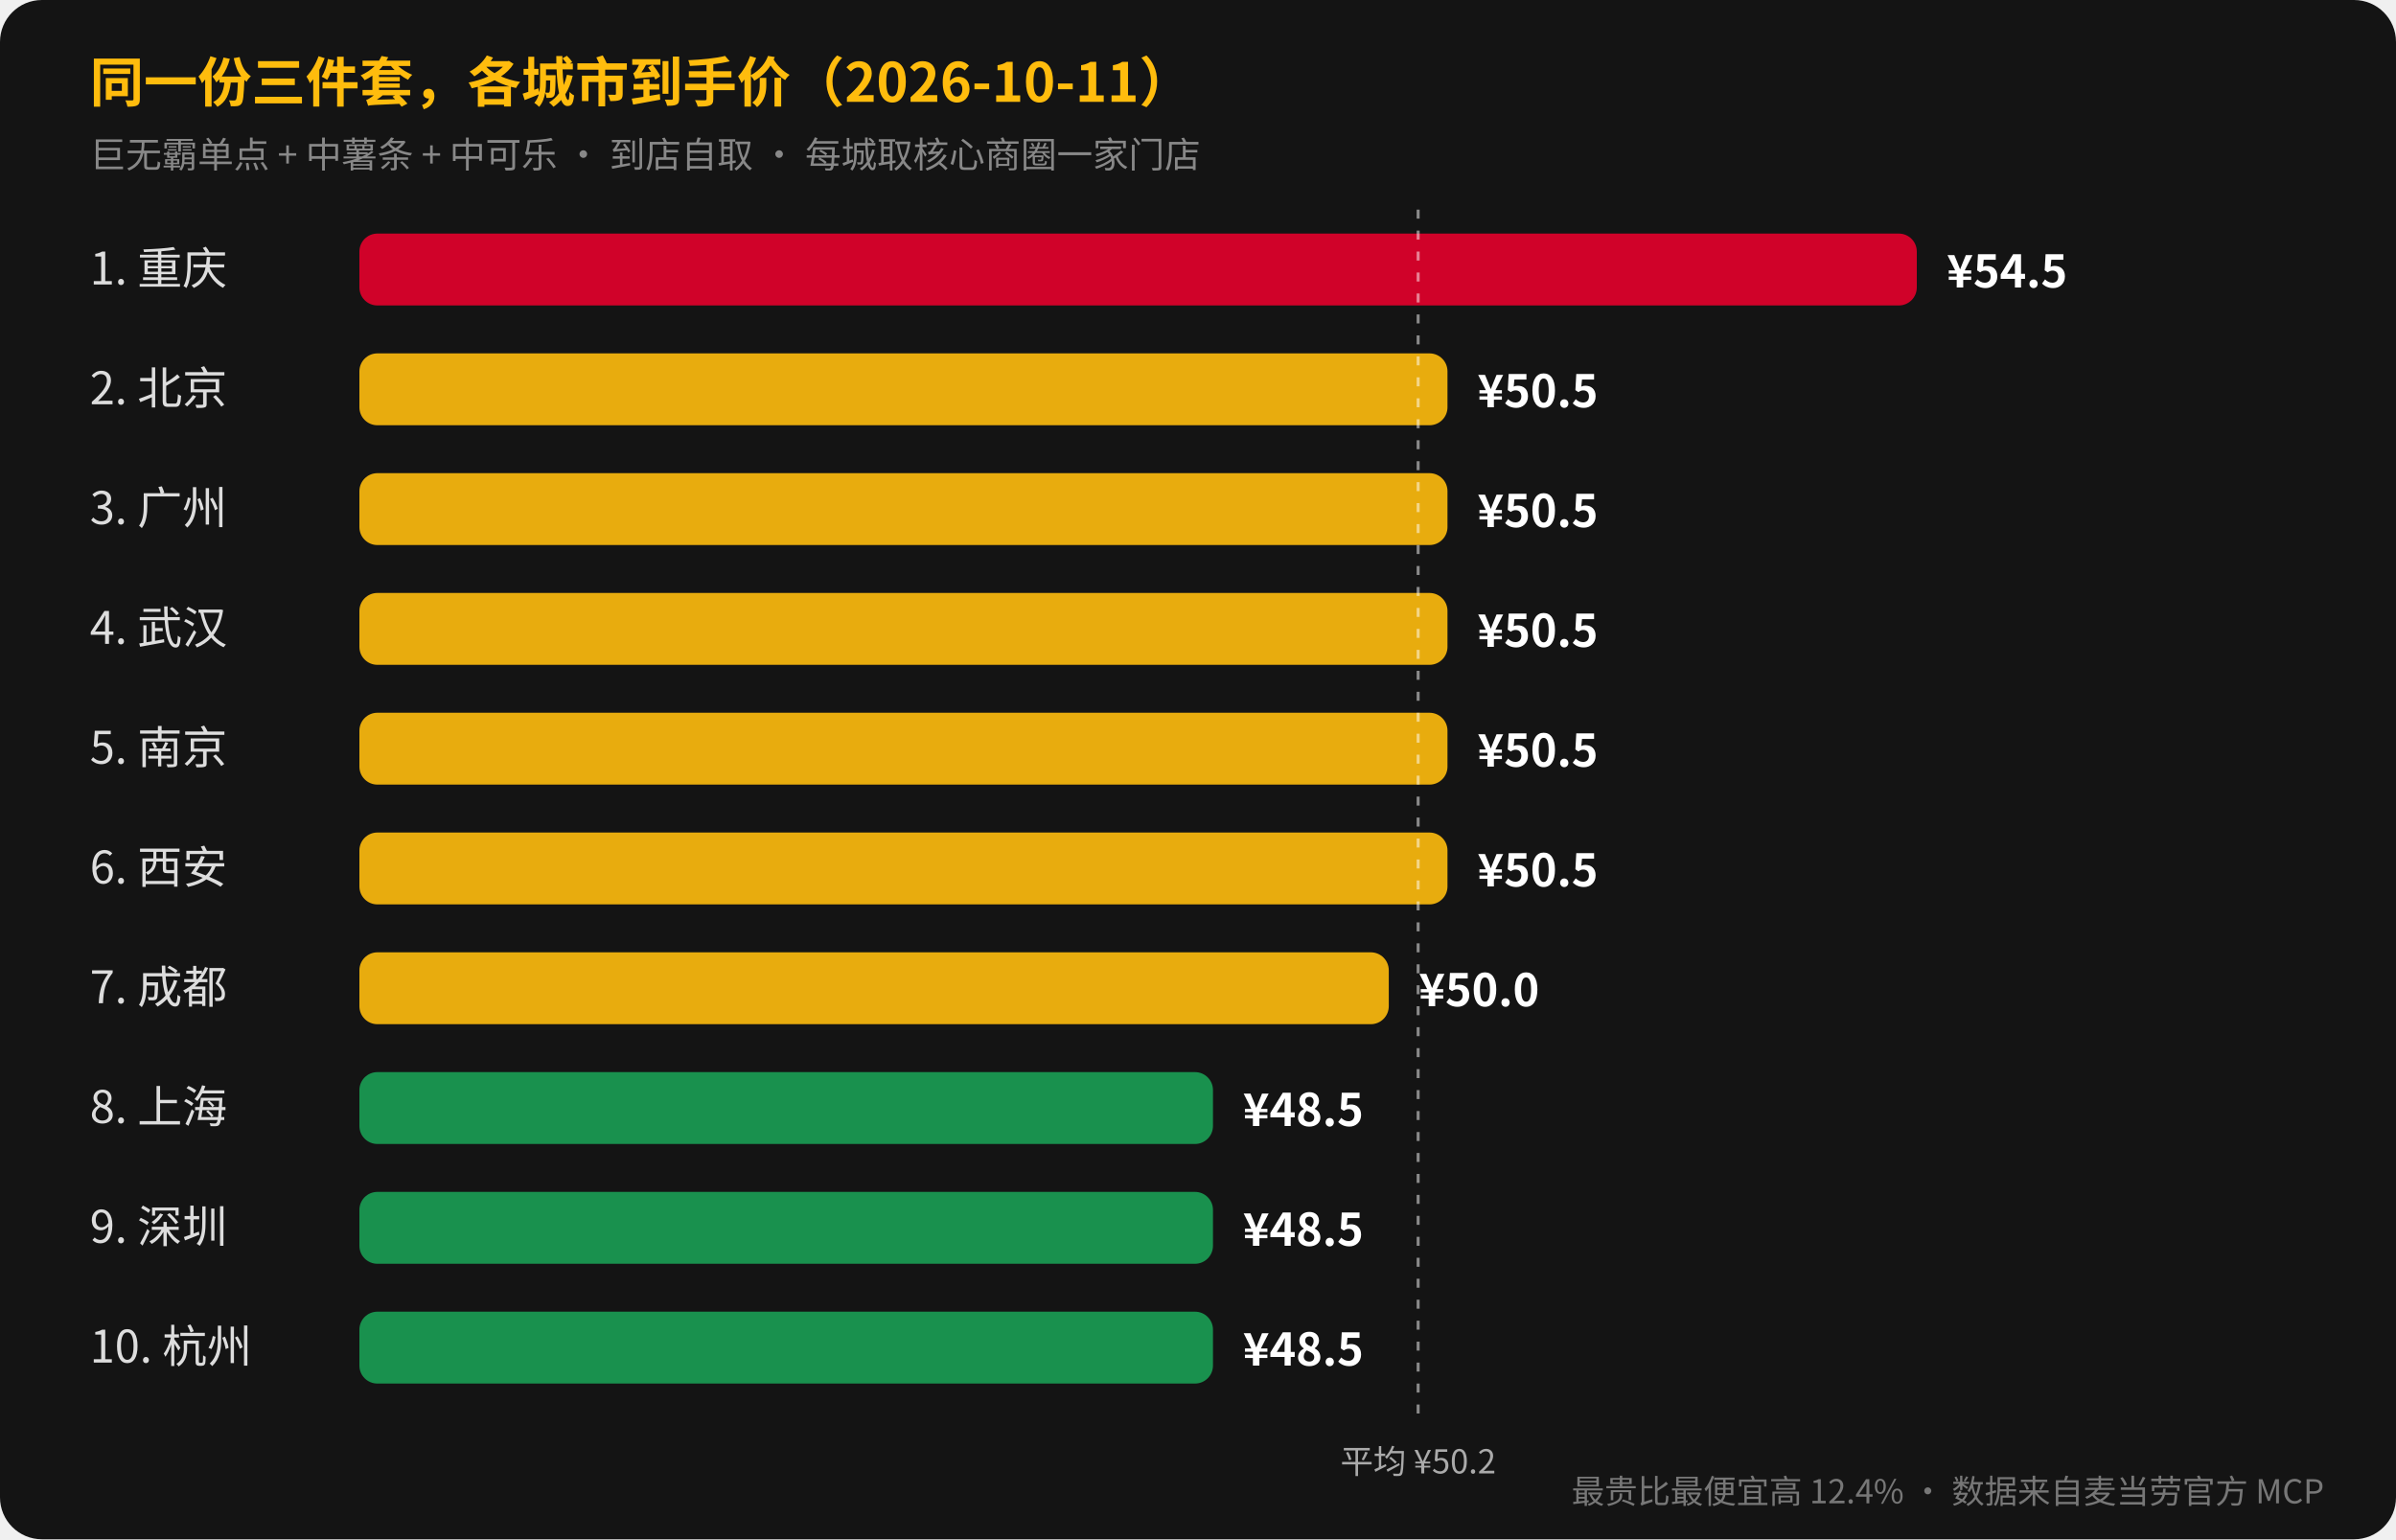
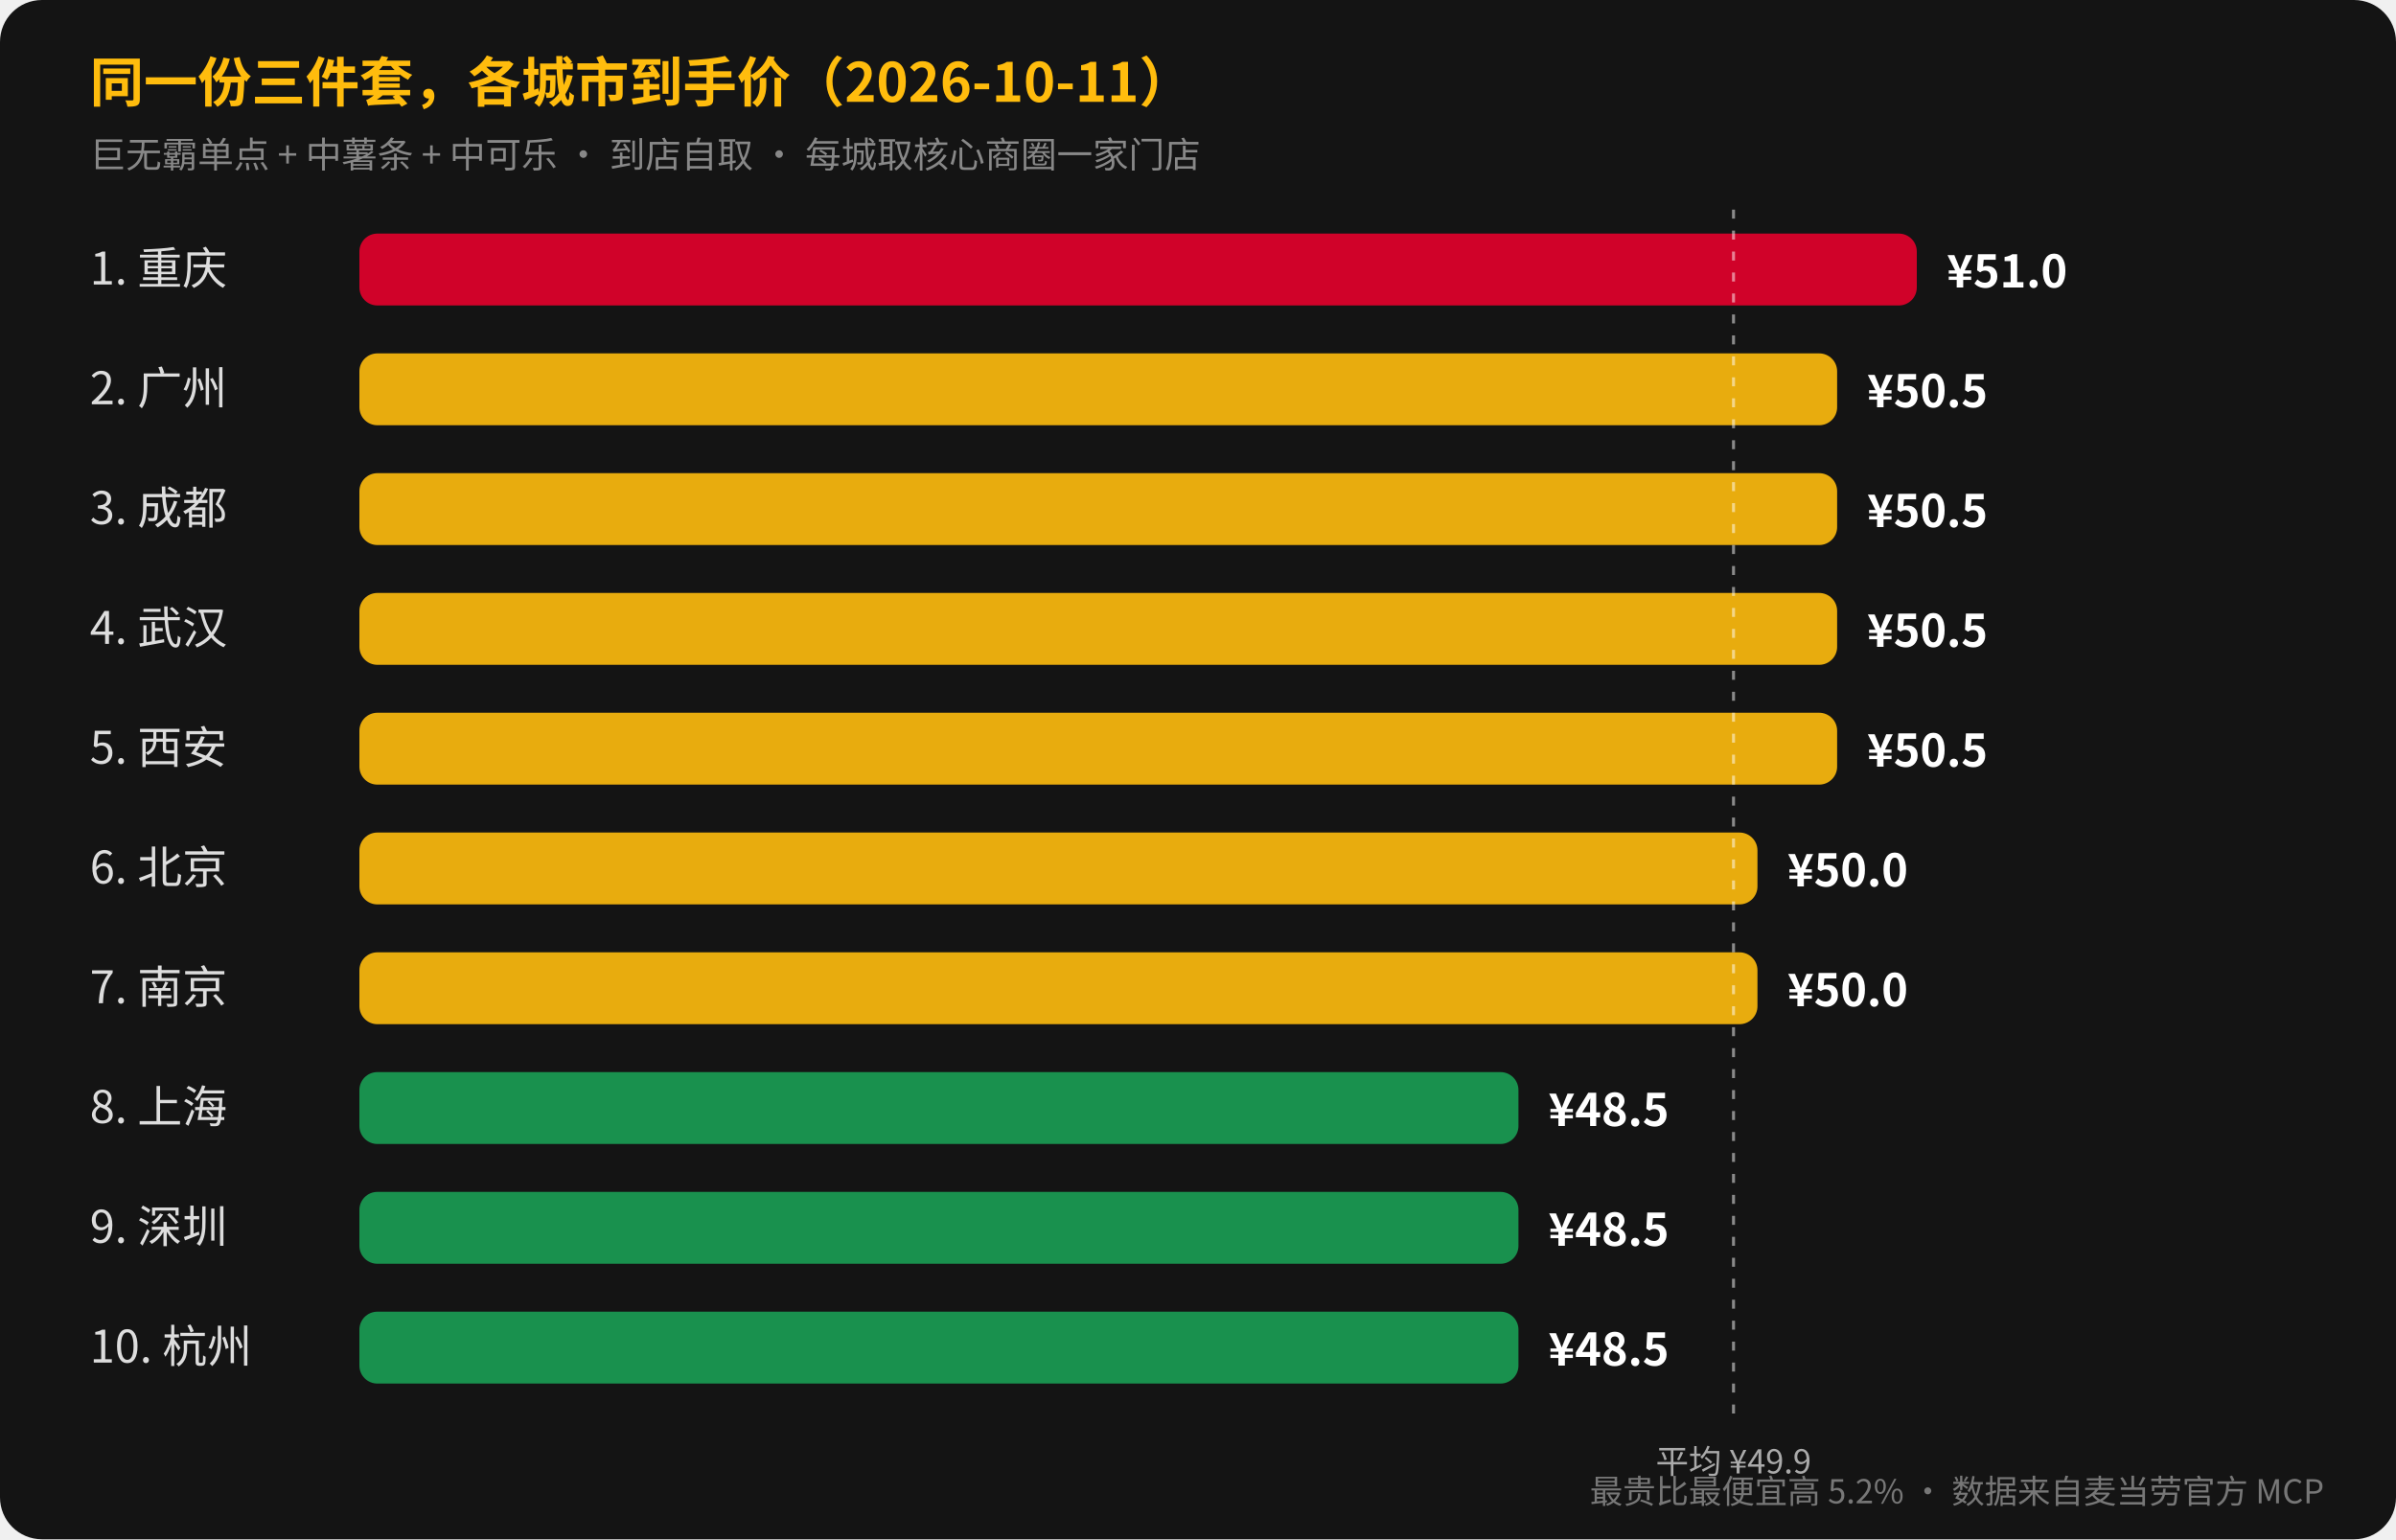
<svg xmlns="http://www.w3.org/2000/svg" width="800" height="514" viewBox="0 0 800 514" font-family="'PingFang SC','Microsoft YaHei','Noto Sans CJK SC','Source Han Sans SC',sans-serif">
  <rect width="800" height="514" rx="14" fill="#141414" />
  <text x="30" y="34" font-size="18" fill="#ffbc0d" font-weight="bold">同一份三件套，各城市到手价（2026-10-11）</text>
  <text x="30" y="56" font-size="12" fill="#888">巨无霸单点 + 中薯条 + 中可乐 · 到店自取 · 每城取核心商圈一家门店</text>
  <text x="30" y="95" font-size="15" fill="#ddd">1. 重庆</text>
  <rect x="120" y="78" width="520.0" height="24" rx="6" fill="#e4002b" opacity="0.9" />
-   <text x="650.0" y="96" font-size="15" fill="#fff" font-weight="bold">¥54.5</text>
-   <text x="30" y="135" font-size="15" fill="#ddd">2. 北京</text>
-   <rect x="120" y="118" width="363.3" height="24" rx="6" fill="#ffbc0d" opacity="0.9" />
-   <text x="493.3" y="136" font-size="15" fill="#fff" font-weight="bold">¥50.5</text>
-   <text x="30" y="175" font-size="15" fill="#ddd">3. 广州</text>
-   <rect x="120" y="158" width="363.3" height="24" rx="6" fill="#ffbc0d" opacity="0.9" />
-   <text x="493.3" y="176" font-size="15" fill="#fff" font-weight="bold">¥50.5</text>
+   <text x="650.0" y="96" font-size="15" fill="#fff" font-weight="bold">¥51.0</text>
+   <text x="30" y="135" font-size="15" fill="#ddd">2. 广州</text>
+   <rect x="120" y="118" width="493.4" height="24" rx="6" fill="#ffbc0d" opacity="0.9" />
+   <text x="623.4" y="136" font-size="15" fill="#fff" font-weight="bold">¥50.5</text>
+   <text x="30" y="175" font-size="15" fill="#ddd">3. 成都</text>
+   <rect x="120" y="158" width="493.4" height="24" rx="6" fill="#ffbc0d" opacity="0.9" />
+   <text x="623.4" y="176" font-size="15" fill="#fff" font-weight="bold">¥50.5</text>
  <text x="30" y="215" font-size="15" fill="#ddd">4. 武汉</text>
-   <rect x="120" y="198" width="363.3" height="24" rx="6" fill="#ffbc0d" opacity="0.9" />
-   <text x="493.3" y="216" font-size="15" fill="#fff" font-weight="bold">¥50.5</text>
-   <text x="30" y="255" font-size="15" fill="#ddd">5. 南京</text>
-   <rect x="120" y="238" width="363.3" height="24" rx="6" fill="#ffbc0d" opacity="0.9" />
-   <text x="493.3" y="256" font-size="15" fill="#fff" font-weight="bold">¥50.5</text>
-   <text x="30" y="295" font-size="15" fill="#ddd">6. 西安</text>
-   <rect x="120" y="278" width="363.3" height="24" rx="6" fill="#ffbc0d" opacity="0.9" />
-   <text x="493.3" y="296" font-size="15" fill="#fff" font-weight="bold">¥50.5</text>
-   <text x="30" y="335" font-size="15" fill="#ddd">7. 成都</text>
-   <rect x="120" y="318" width="343.7" height="24" rx="6" fill="#ffbc0d" opacity="0.9" />
-   <text x="473.7" y="336" font-size="15" fill="#fff" font-weight="bold">¥50.0</text>
+   <rect x="120" y="198" width="493.4" height="24" rx="6" fill="#ffbc0d" opacity="0.9" />
+   <text x="623.4" y="216" font-size="15" fill="#fff" font-weight="bold">¥50.5</text>
+   <text x="30" y="255" font-size="15" fill="#ddd">5. 西安</text>
+   <rect x="120" y="238" width="493.4" height="24" rx="6" fill="#ffbc0d" opacity="0.9" />
+   <text x="623.4" y="256" font-size="15" fill="#fff" font-weight="bold">¥50.5</text>
+   <text x="30" y="295" font-size="15" fill="#ddd">6. 北京</text>
+   <rect x="120" y="278" width="466.8" height="24" rx="6" fill="#ffbc0d" opacity="0.9" />
+   <text x="596.8" y="296" font-size="15" fill="#fff" font-weight="bold">¥50.0</text>
+   <text x="30" y="335" font-size="15" fill="#ddd">7. 南京</text>
+   <rect x="120" y="318" width="466.8" height="24" rx="6" fill="#ffbc0d" opacity="0.9" />
+   <text x="596.8" y="336" font-size="15" fill="#fff" font-weight="bold">¥50.0</text>
  <text x="30" y="375" font-size="15" fill="#ddd">8. 上海</text>
-   <rect x="120" y="358" width="285.0" height="24" rx="6" fill="#1a9e54" opacity="0.9" />
-   <text x="415.0" y="376" font-size="15" fill="#fff" font-weight="bold">¥48.5</text>
+   <rect x="120" y="358" width="387.0" height="24" rx="6" fill="#1a9e54" opacity="0.9" />
+   <text x="517.0" y="376" font-size="15" fill="#fff" font-weight="bold">¥48.5</text>
  <text x="30" y="415" font-size="15" fill="#ddd">9. 深圳</text>
-   <rect x="120" y="398" width="285.0" height="24" rx="6" fill="#1a9e54" opacity="0.9" />
-   <text x="415.0" y="416" font-size="15" fill="#fff" font-weight="bold">¥48.5</text>
+   <rect x="120" y="398" width="387.0" height="24" rx="6" fill="#1a9e54" opacity="0.9" />
+   <text x="517.0" y="416" font-size="15" fill="#fff" font-weight="bold">¥48.5</text>
  <text x="30" y="455" font-size="15" fill="#ddd">10. 杭州</text>
-   <rect x="120" y="438" width="285.0" height="24" rx="6" fill="#1a9e54" opacity="0.9" />
-   <text x="415.0" y="456" font-size="15" fill="#fff" font-weight="bold">¥48.5</text>
-   <line x1="473.5" y1="70" x2="473.5" y2="476" stroke="#fff" stroke-dasharray="3,4" opacity="0.5" />
-   <text x="473.5" y="492" text-anchor="middle" font-size="11" fill="#aaa">平均 ¥50.2</text>
-   <text x="776" y="502" text-anchor="end" font-size="11" fill="#777">最贵比最便宜高 12.4% · 数据来自麦当劳官方 MCP</text>
+   <rect x="120" y="438" width="387.0" height="24" rx="6" fill="#1a9e54" opacity="0.9" />
+   <text x="517.0" y="456" font-size="15" fill="#fff" font-weight="bold">¥48.5</text>
+   <line x1="578.8" y1="70" x2="578.8" y2="476" stroke="#fff" stroke-dasharray="3,4" opacity="0.5" />
+   <text x="578.8" y="492" text-anchor="middle" font-size="11" fill="#aaa">平均 ¥49.9</text>
+   <text x="776" y="502" text-anchor="end" font-size="11" fill="#777">最贵比最便宜高 5.2% · 数据来自麦当劳官方 MCP</text>
</svg>
